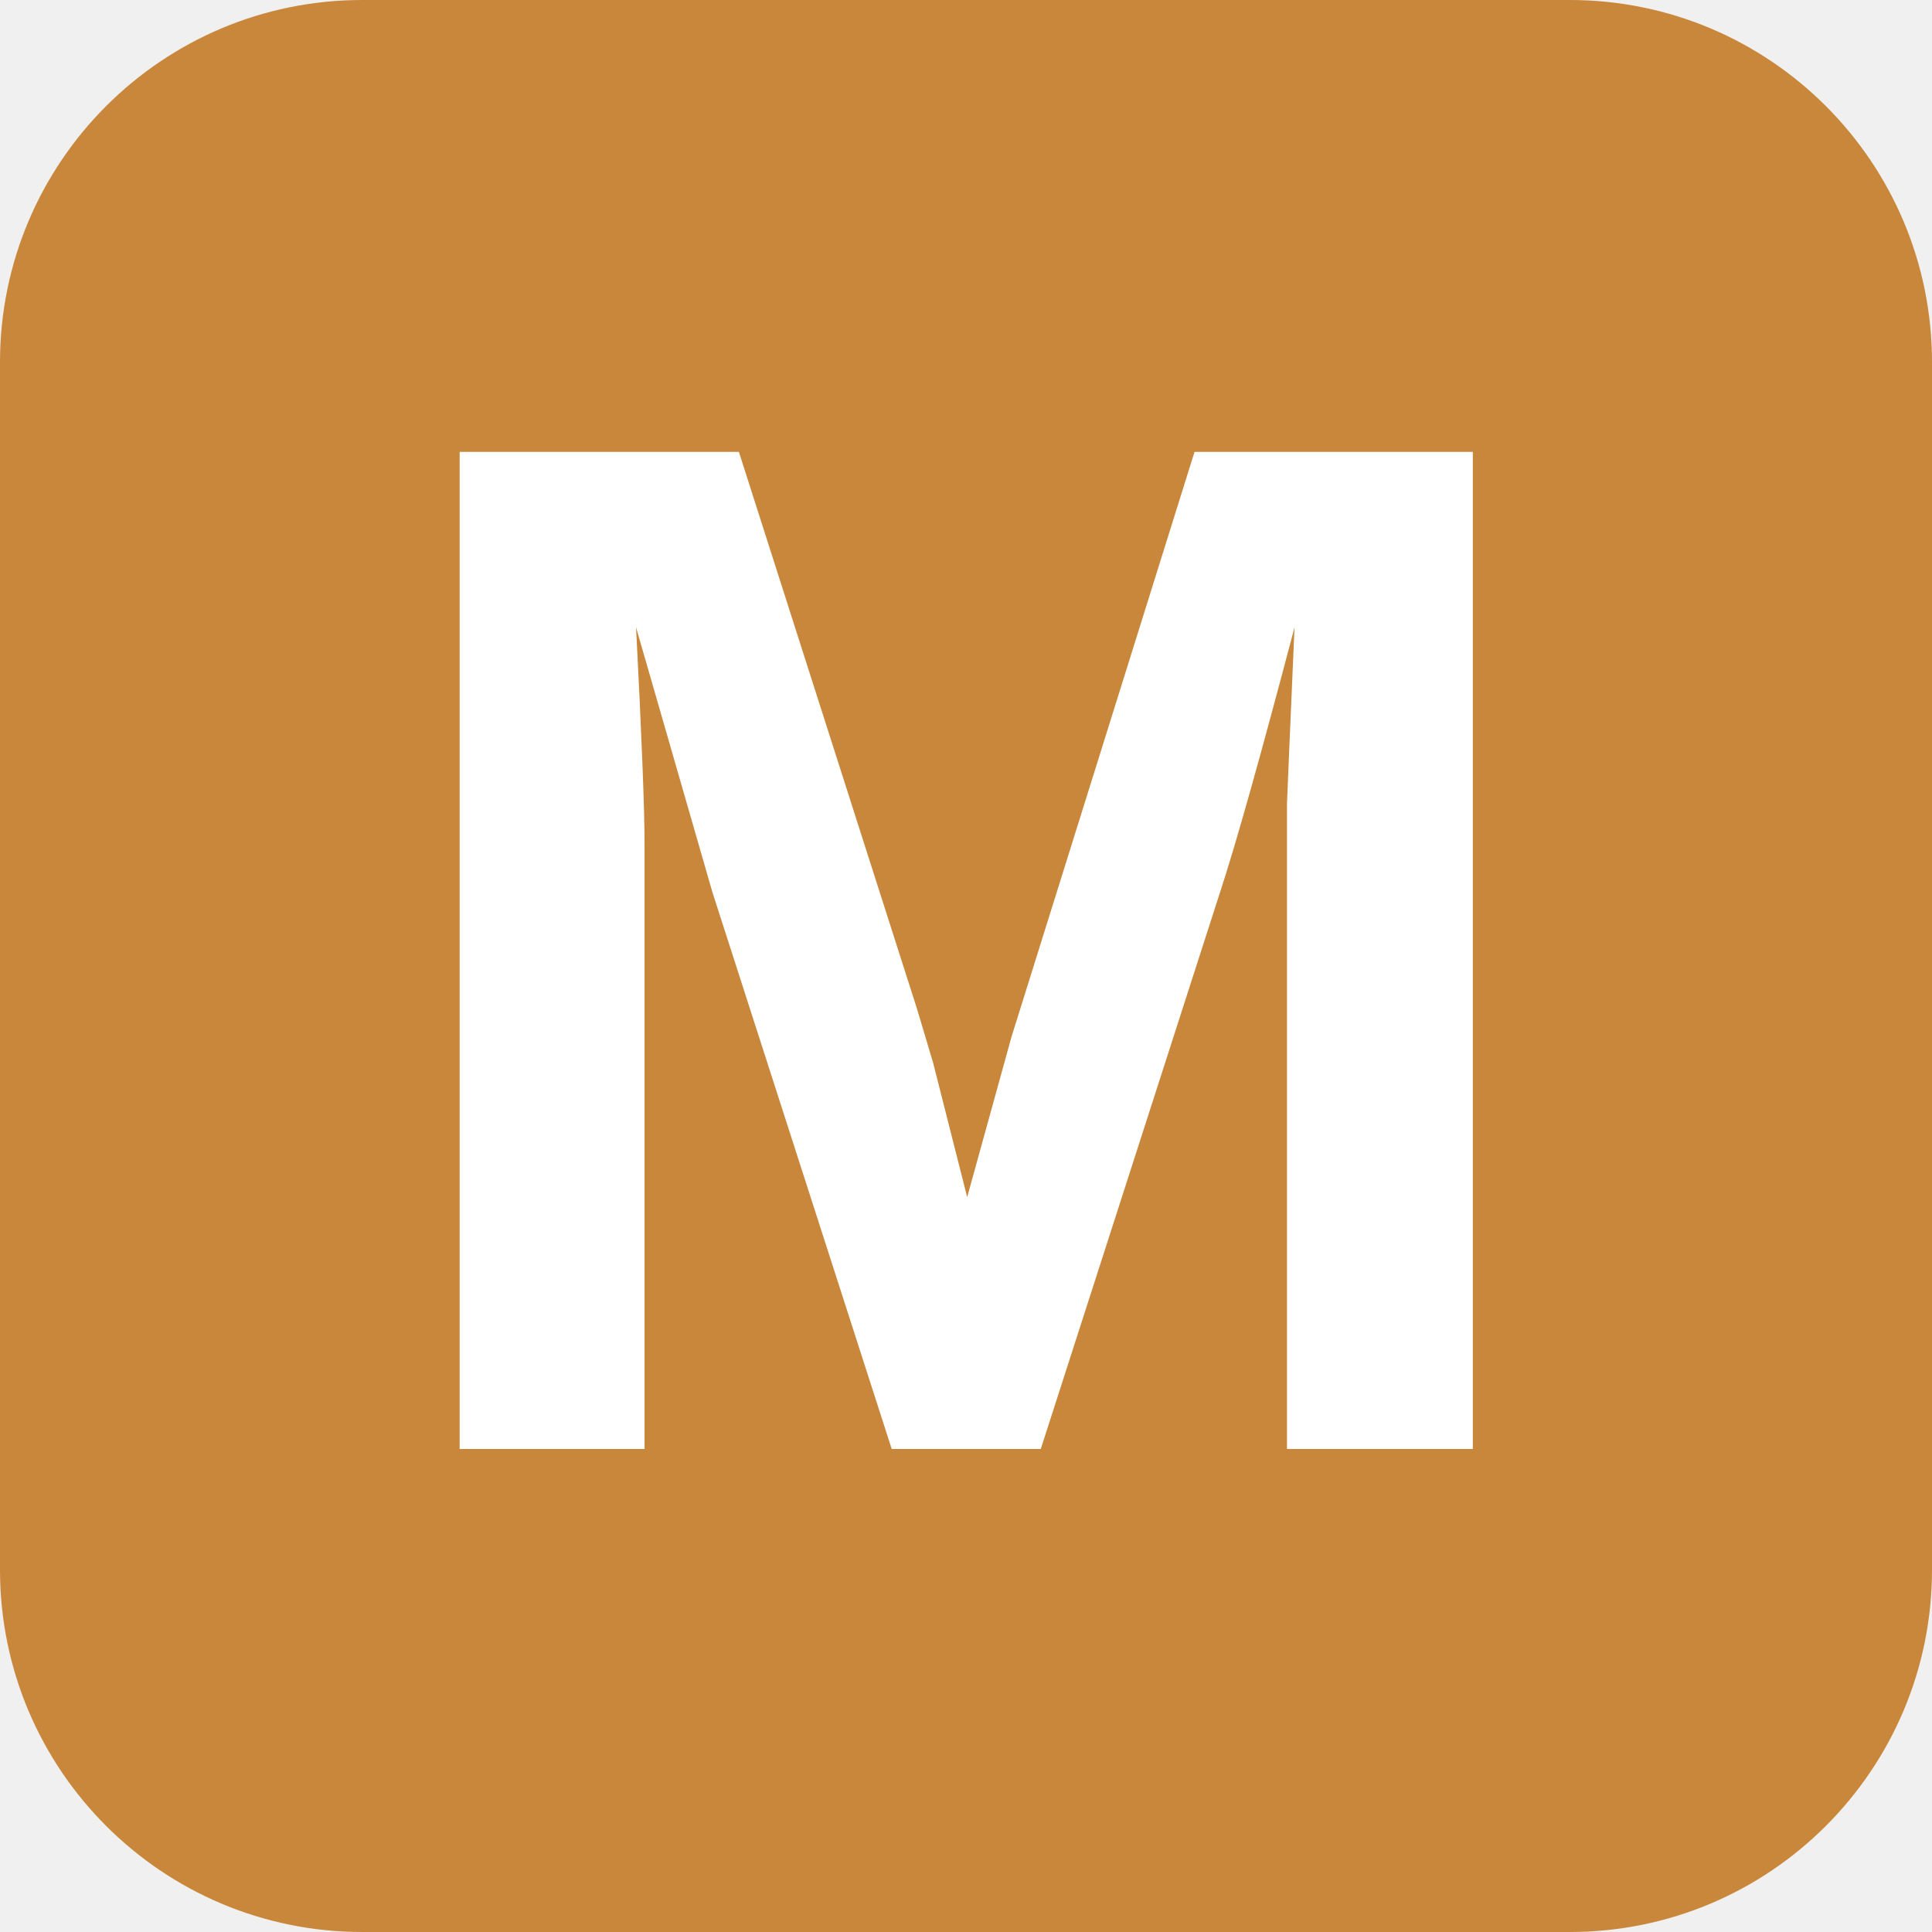
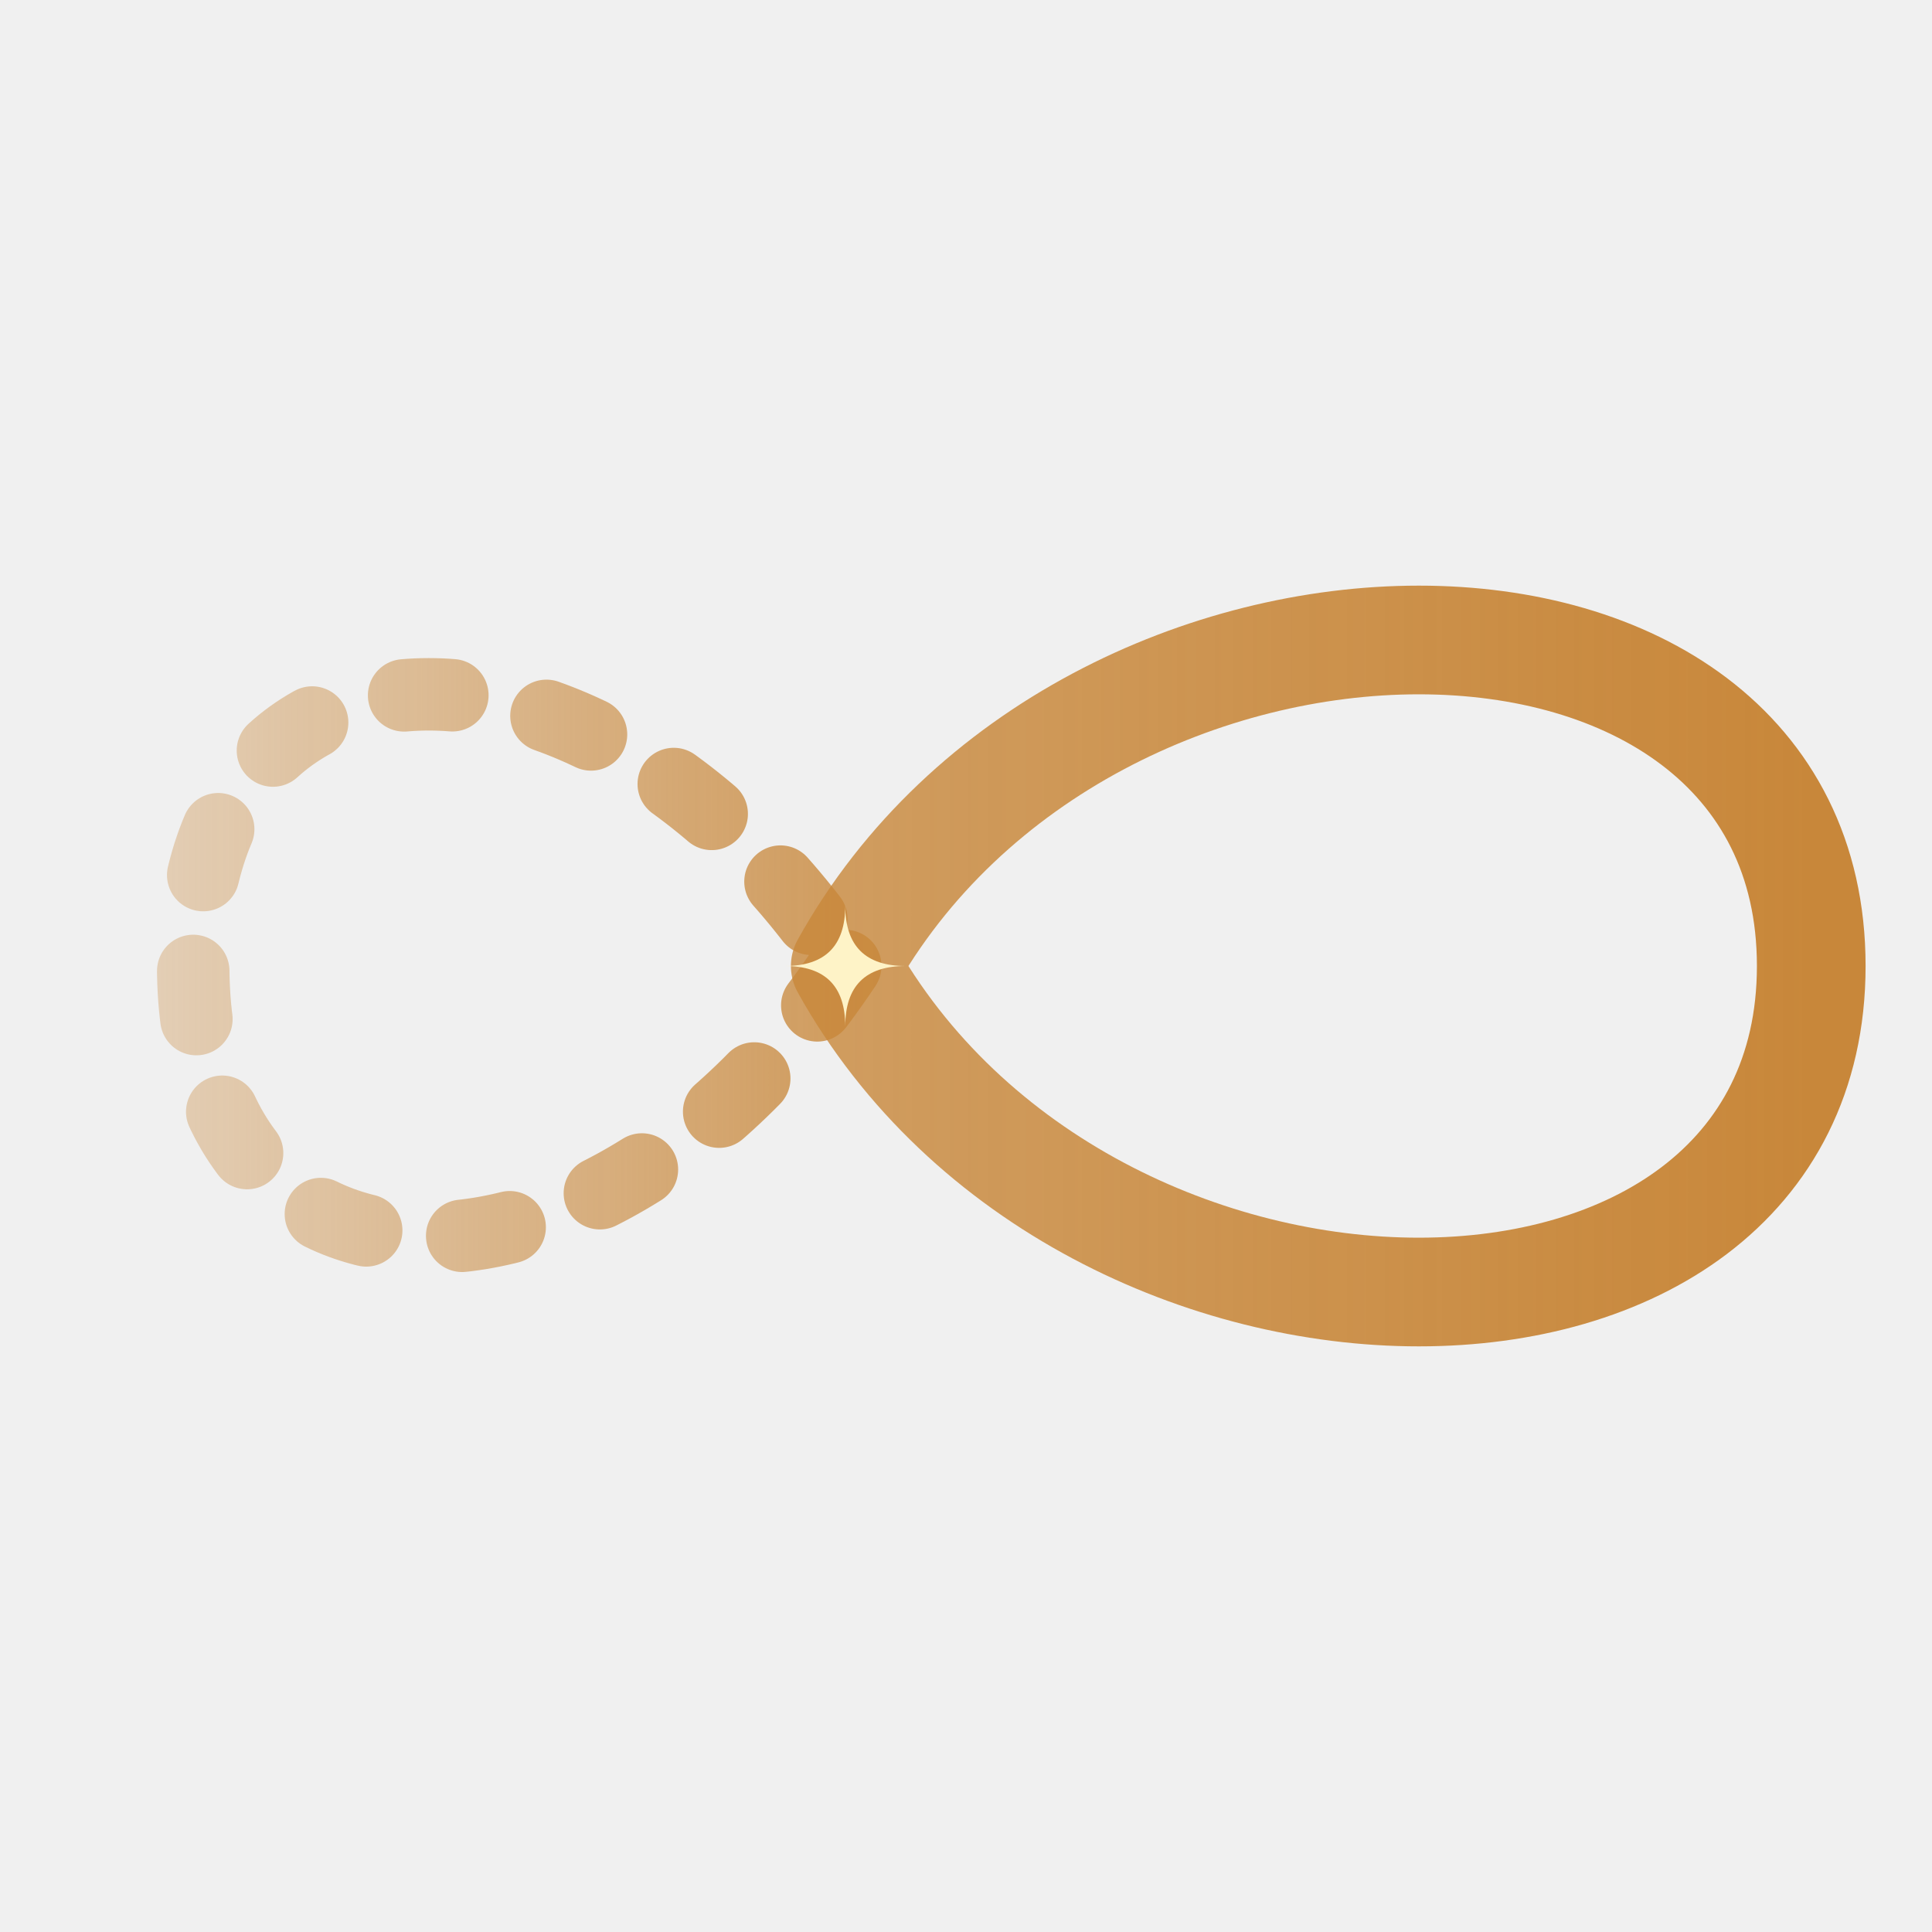
- <svg xmlns="http://www.w3.org/2000/svg" width="32" height="32" viewBox="0 0 32 32">
-   <rect width="32" height="32" rx="6" fill="#c8873a" />
-   <text x="16" y="24" font-family="Arial,Helvetica,sans-serif" font-weight="bold" font-size="24" fill="#ffffff" text-anchor="middle">M</text>
+ <svg xmlns="http://www.w3.org/2000/svg" viewBox="0 0 80 80" fill="none">
+   <defs>
+     <linearGradient id="grad-human" x1="35" y1="40" x2="5" y2="40" gradientUnits="userSpaceOnUse">
+       <stop offset="0%" stop-color="#c8873a" stop-opacity="0.8" />
+       <stop offset="100%" stop-color="#c8873a" stop-opacity="0.3" />
+     </linearGradient>
+     <linearGradient id="grad-agent" x1="35" y1="40" x2="75" y2="40" gradientUnits="userSpaceOnUse">
+       <stop offset="0%" stop-color="#c8873a" stop-opacity="0.8" />
+       <stop offset="100%" stop-color="#c8873a" stop-opacity="1" />
+     </linearGradient>
+   </defs>
+   <g transform="translate(0, 20)">
+     <path d="M35,20 C25,35 8,35 8,20 C8,5 25,5 35,20" stroke="url(#grad-human)" stroke-width="3" stroke-dasharray="2 4" stroke-linecap="round" />
+     <path d="M35,20 C45,2 75,2 75,20 C75,38 45,38 35,20" stroke="url(#grad-agent)" stroke-width="4.5" stroke-linecap="round" />
+     <path d="M35,17.5 Q35,20 37.5,20 Q35,20 35,22.5 Q35,20 32.5,20 Q35,20 35,17.5 Z" fill="#FEF3C7" />
+   </g>
</svg>
